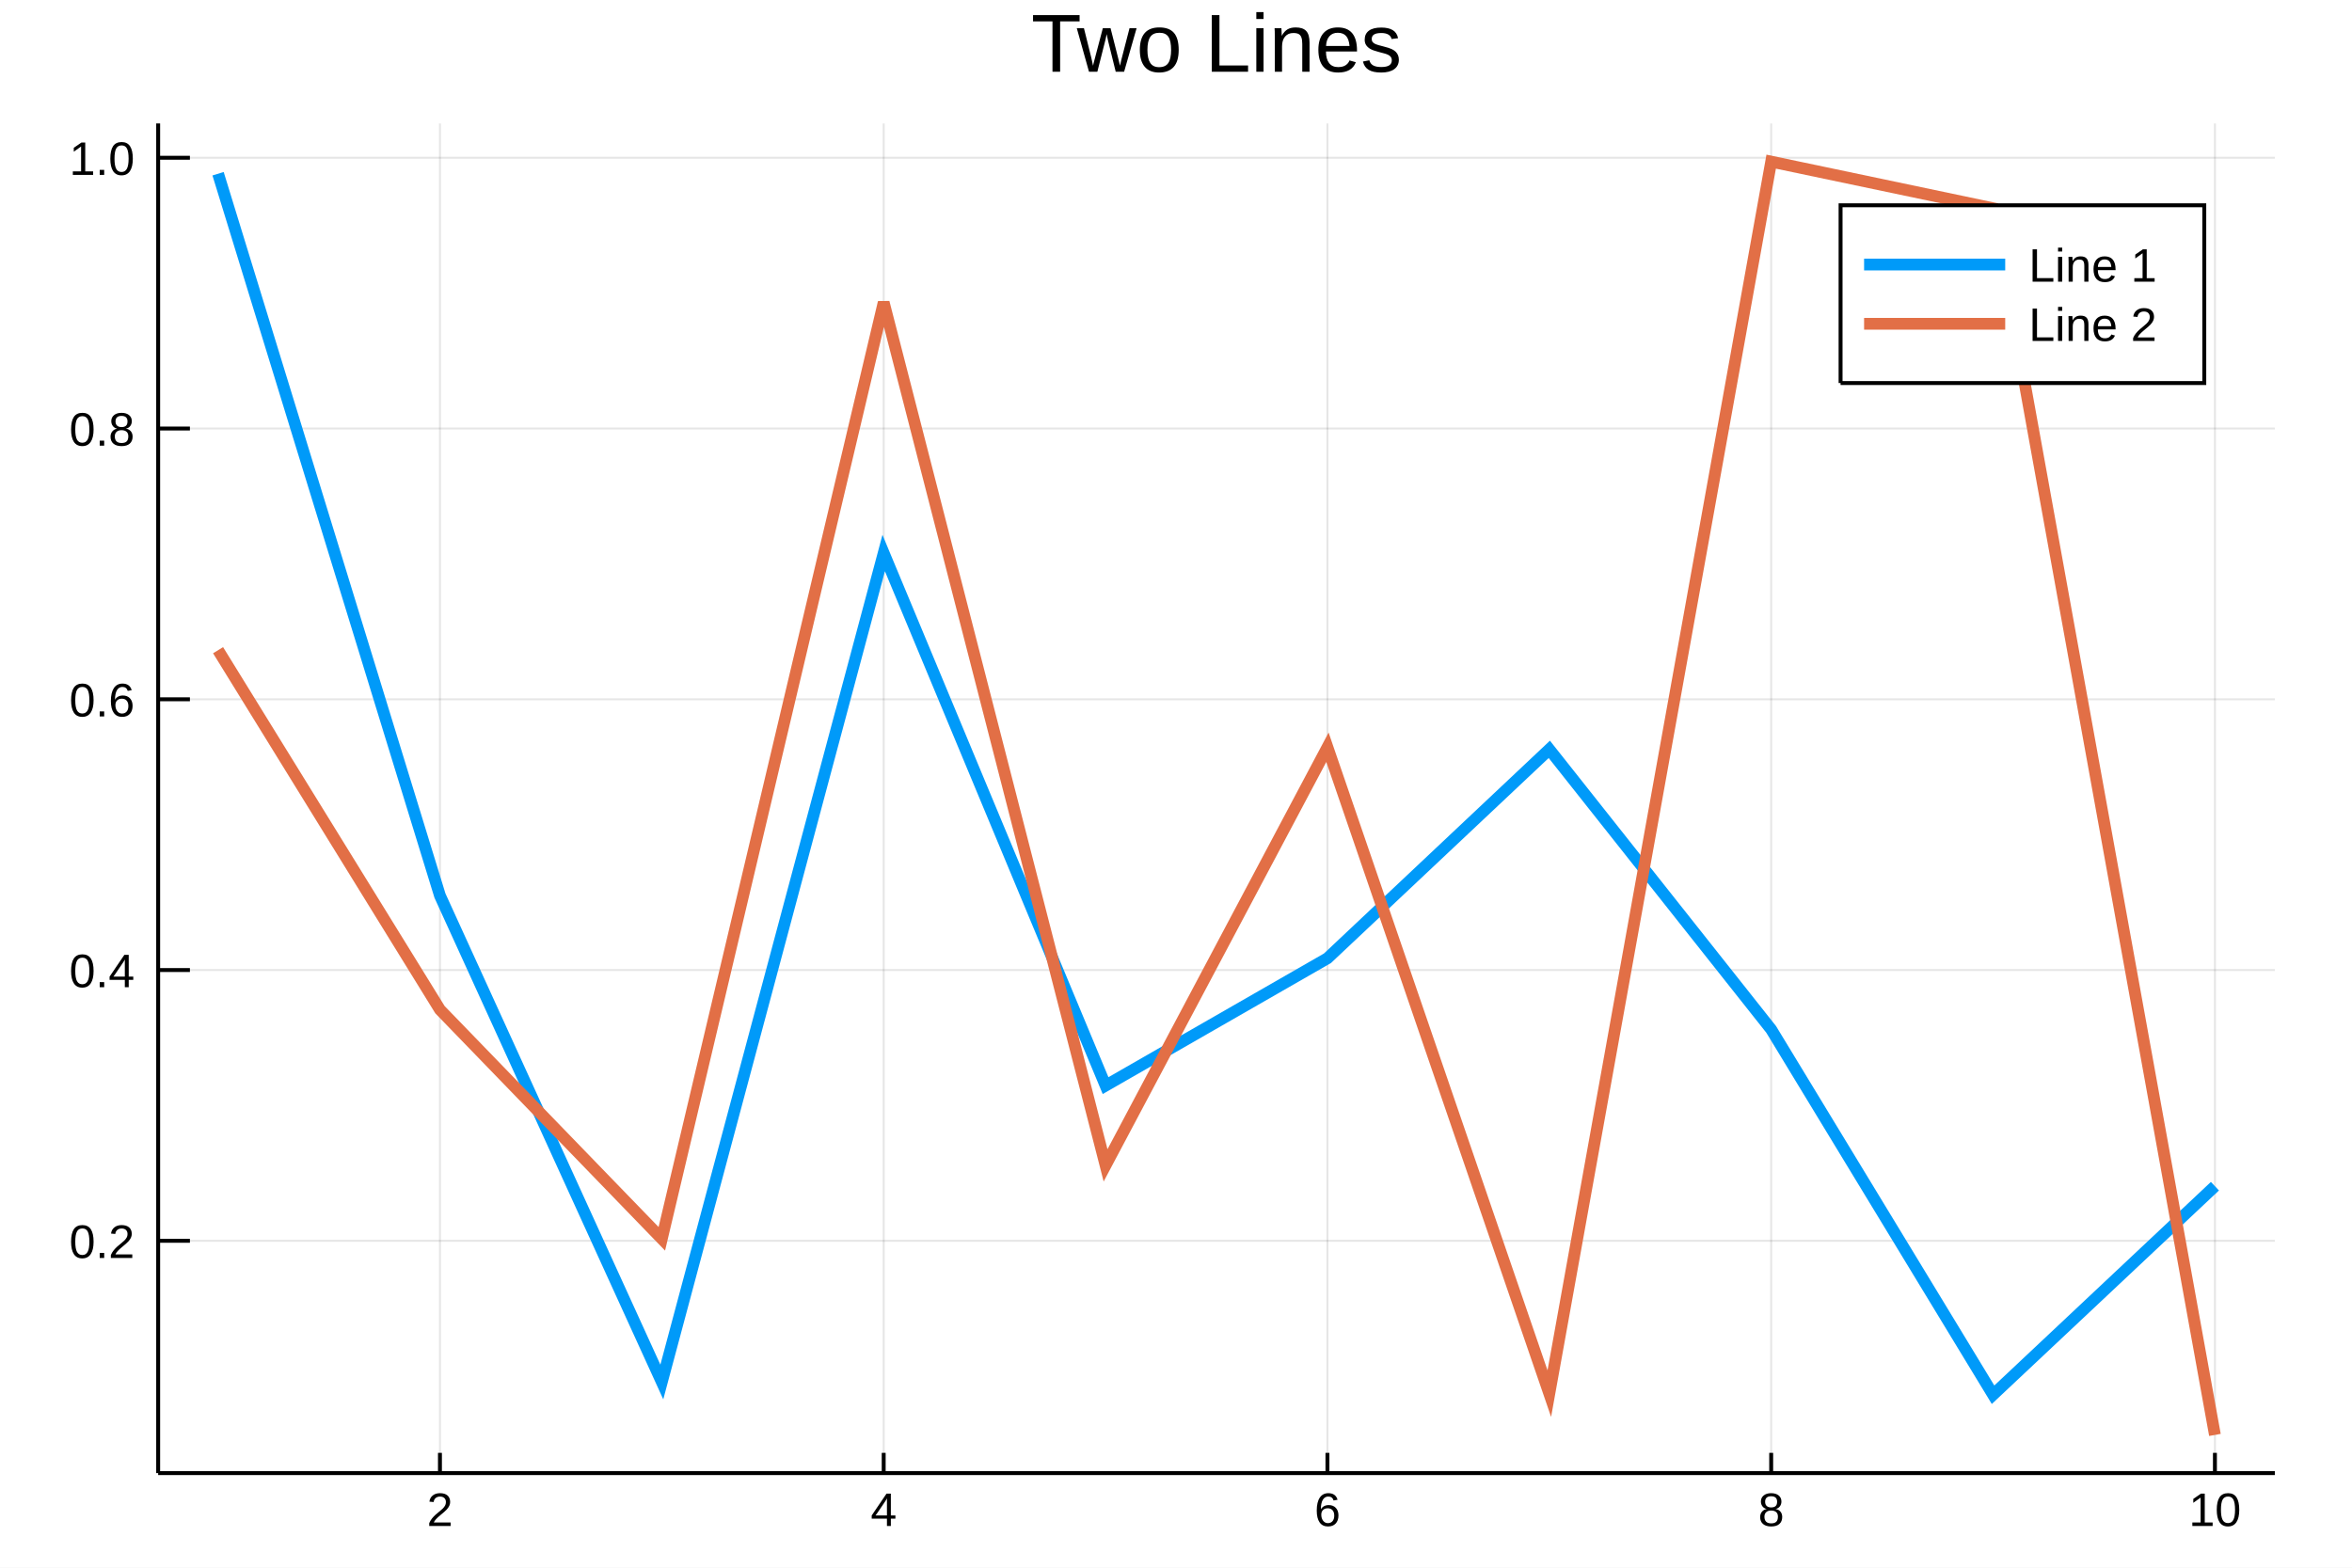
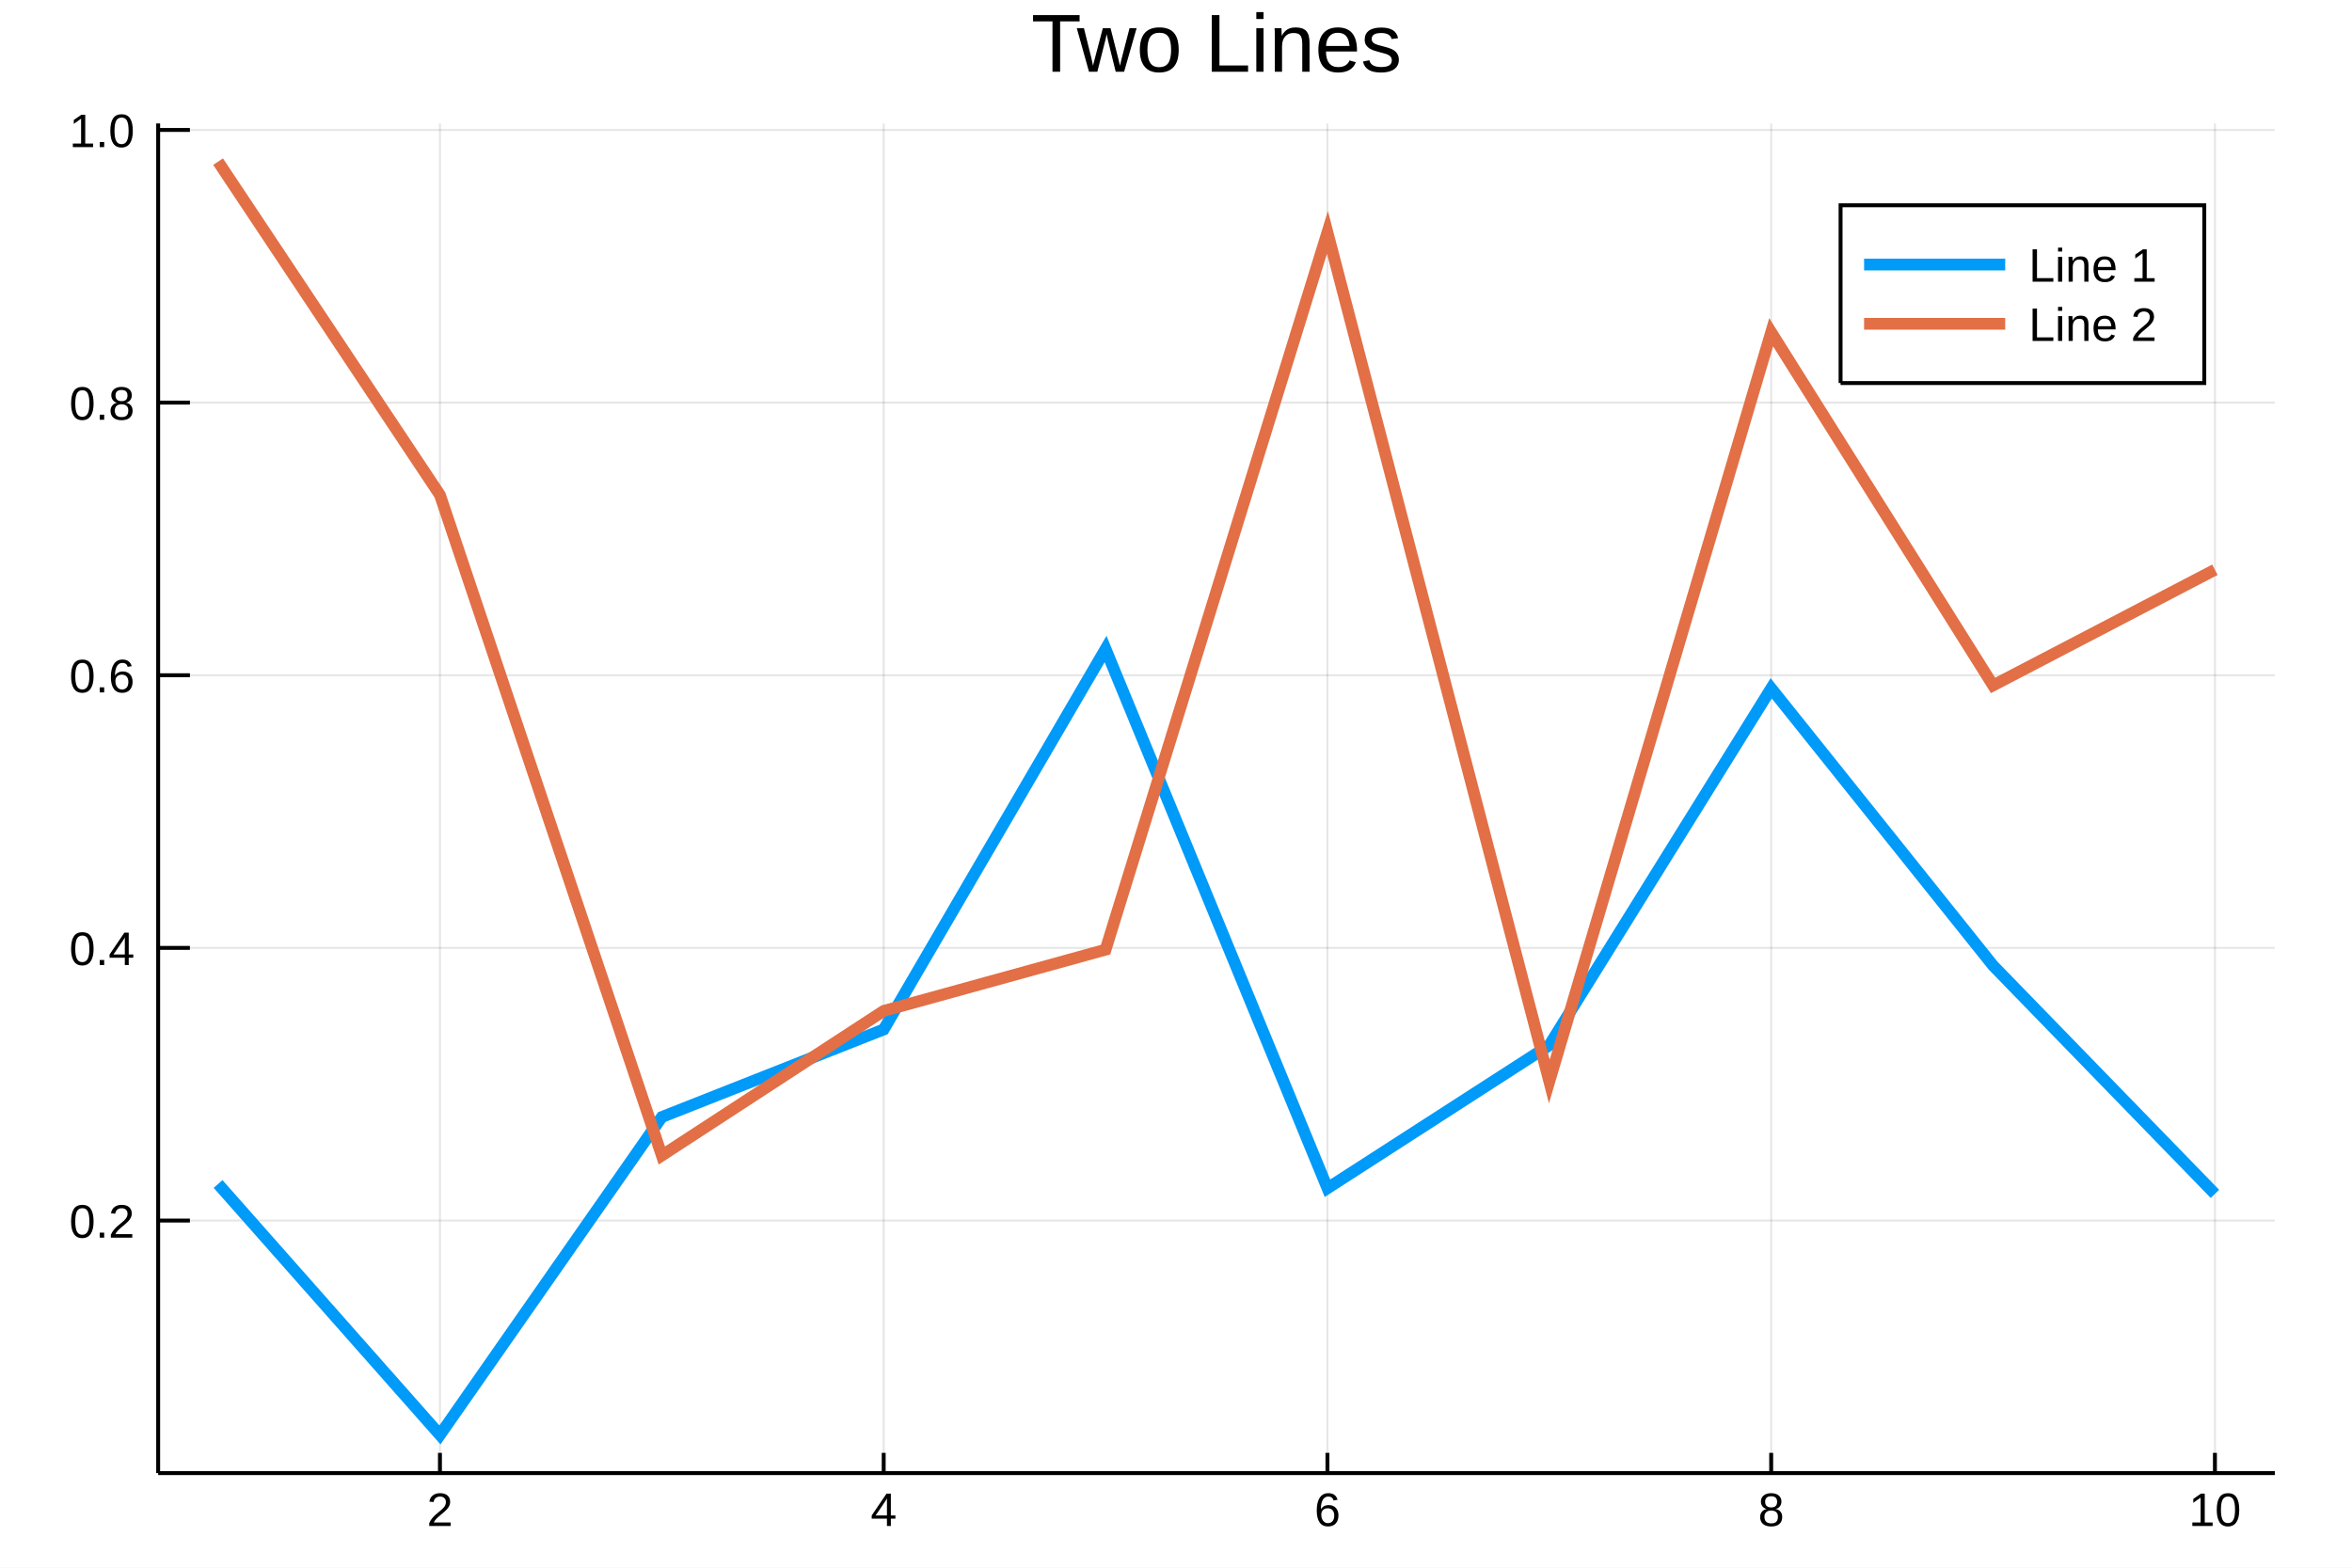
<svg xmlns="http://www.w3.org/2000/svg" width="600" height="400" viewBox="0 0 2400 1600">
  <defs>
-     <clipPath id="clip4600">
+     <clipPath id="clip1500">
      <rect x="0" y="0" width="2000" height="2000" />
    </clipPath>
  </defs>
  <defs>
-     <clipPath id="clip4601">
+     <clipPath id="clip1501">
      <rect x="0" y="0" width="2400" height="1600" />
    </clipPath>
  </defs>
-   <polygon clip-path="url(#clip4601)" points=" 0,1600 2400,1600 2400,0 0,0    " fill="#ffffff" fill-rule="evenodd" fill-opacity="1" />
+   <polygon clip-path="url(#clip1501)" points=" 0,1600 2400,1600 2400,0 0,0    " fill="#ffffff" fill-rule="evenodd" fill-opacity="1" />
  <defs>
-     <clipPath id="clip4602">
+     <clipPath id="clip1502">
      <rect x="480" y="0" width="1681" height="1600" />
    </clipPath>
  </defs>
-   <polygon clip-path="url(#clip4601)" points=" 161.394,1503.47 2321.26,1503.47 2321.26,125.984 161.394,125.984    " fill="#ffffff" fill-rule="evenodd" fill-opacity="1" />
+   <polygon clip-path="url(#clip1501)" points=" 161.394,1503.47 2321.26,1503.47 2321.26,125.984 161.394,125.984    " fill="#ffffff" fill-rule="evenodd" fill-opacity="1" />
  <defs>
-     <clipPath id="clip4603">
+     <clipPath id="clip1503">
      <rect x="161" y="125" width="2161" height="1378" />
    </clipPath>
  </defs>
-   <polyline clip-path="url(#clip4603)" style="stroke:#000000; stroke-width:2; stroke-opacity:0.1; fill:none" points="   448.923,1503.47 448.923,125.984    " />
-   <polyline clip-path="url(#clip4603)" style="stroke:#000000; stroke-width:2; stroke-opacity:0.1; fill:none" points="   901.725,1503.47 901.725,125.984    " />
-   <polyline clip-path="url(#clip4603)" style="stroke:#000000; stroke-width:2; stroke-opacity:0.1; fill:none" points="   1354.53,1503.47 1354.53,125.984    " />
-   <polyline clip-path="url(#clip4603)" style="stroke:#000000; stroke-width:2; stroke-opacity:0.1; fill:none" points="   1807.33,1503.47 1807.33,125.984    " />
-   <polyline clip-path="url(#clip4603)" style="stroke:#000000; stroke-width:2; stroke-opacity:0.1; fill:none" points="   2260.13,1503.47 2260.13,125.984    " />
-   <polyline clip-path="url(#clip4603)" style="stroke:#000000; stroke-width:2; stroke-opacity:0.1; fill:none" points="   161.394,1266.37 2321.26,1266.37    " />
-   <polyline clip-path="url(#clip4603)" style="stroke:#000000; stroke-width:2; stroke-opacity:0.1; fill:none" points="   161.394,990.033 2321.26,990.033    " />
-   <polyline clip-path="url(#clip4603)" style="stroke:#000000; stroke-width:2; stroke-opacity:0.1; fill:none" points="   161.394,713.692 2321.26,713.692    " />
-   <polyline clip-path="url(#clip4603)" style="stroke:#000000; stroke-width:2; stroke-opacity:0.1; fill:none" points="   161.394,437.35 2321.26,437.35    " />
-   <polyline clip-path="url(#clip4603)" style="stroke:#000000; stroke-width:2; stroke-opacity:0.1; fill:none" points="   161.394,161.009 2321.26,161.009    " />
-   <polyline clip-path="url(#clip4601)" style="stroke:#000000; stroke-width:4; stroke-opacity:1; fill:none" points="   161.394,1503.47 2321.26,1503.47    " />
-   <polyline clip-path="url(#clip4601)" style="stroke:#000000; stroke-width:4; stroke-opacity:1; fill:none" points="   161.394,1503.47 161.394,125.984    " />
-   <polyline clip-path="url(#clip4601)" style="stroke:#000000; stroke-width:4; stroke-opacity:1; fill:none" points="   448.923,1503.47 448.923,1482.81    " />
-   <polyline clip-path="url(#clip4601)" style="stroke:#000000; stroke-width:4; stroke-opacity:1; fill:none" points="   901.725,1503.47 901.725,1482.81    " />
-   <polyline clip-path="url(#clip4601)" style="stroke:#000000; stroke-width:4; stroke-opacity:1; fill:none" points="   1354.53,1503.47 1354.53,1482.81    " />
-   <polyline clip-path="url(#clip4601)" style="stroke:#000000; stroke-width:4; stroke-opacity:1; fill:none" points="   1807.33,1503.47 1807.33,1482.81    " />
-   <polyline clip-path="url(#clip4601)" style="stroke:#000000; stroke-width:4; stroke-opacity:1; fill:none" points="   2260.13,1503.47 2260.13,1482.81    " />
-   <polyline clip-path="url(#clip4601)" style="stroke:#000000; stroke-width:4; stroke-opacity:1; fill:none" points="   161.394,1266.37 193.792,1266.37    " />
-   <polyline clip-path="url(#clip4601)" style="stroke:#000000; stroke-width:4; stroke-opacity:1; fill:none" points="   161.394,990.033 193.792,990.033    " />
-   <polyline clip-path="url(#clip4601)" style="stroke:#000000; stroke-width:4; stroke-opacity:1; fill:none" points="   161.394,713.692 193.792,713.692    " />
-   <polyline clip-path="url(#clip4601)" style="stroke:#000000; stroke-width:4; stroke-opacity:1; fill:none" points="   161.394,437.35 193.792,437.35    " />
-   <polyline clip-path="url(#clip4601)" style="stroke:#000000; stroke-width:4; stroke-opacity:1; fill:none" points="   161.394,161.009 193.792,161.009    " />
-   <g clip-path="url(#clip4601)">
+   <polyline clip-path="url(#clip1503)" style="stroke:#000000; stroke-width:2; stroke-opacity:0.1; fill:none" points="   448.923,1503.47 448.923,125.984    " />
+   <polyline clip-path="url(#clip1503)" style="stroke:#000000; stroke-width:2; stroke-opacity:0.1; fill:none" points="   901.725,1503.47 901.725,125.984    " />
+   <polyline clip-path="url(#clip1503)" style="stroke:#000000; stroke-width:2; stroke-opacity:0.1; fill:none" points="   1354.53,1503.47 1354.53,125.984    " />
+   <polyline clip-path="url(#clip1503)" style="stroke:#000000; stroke-width:2; stroke-opacity:0.1; fill:none" points="   1807.33,1503.47 1807.33,125.984    " />
+   <polyline clip-path="url(#clip1503)" style="stroke:#000000; stroke-width:2; stroke-opacity:0.1; fill:none" points="   2260.13,1503.47 2260.13,125.984    " />
+   <polyline clip-path="url(#clip1503)" style="stroke:#000000; stroke-width:2; stroke-opacity:0.1; fill:none" points="   161.394,1245.7 2321.26,1245.7    " />
+   <polyline clip-path="url(#clip1503)" style="stroke:#000000; stroke-width:2; stroke-opacity:0.1; fill:none" points="   161.394,967.431 2321.26,967.431    " />
+   <polyline clip-path="url(#clip1503)" style="stroke:#000000; stroke-width:2; stroke-opacity:0.1; fill:none" points="   161.394,689.162 2321.26,689.162    " />
+   <polyline clip-path="url(#clip1503)" style="stroke:#000000; stroke-width:2; stroke-opacity:0.1; fill:none" points="   161.394,410.892 2321.26,410.892    " />
+   <polyline clip-path="url(#clip1503)" style="stroke:#000000; stroke-width:2; stroke-opacity:0.1; fill:none" points="   161.394,132.622 2321.26,132.622    " />
+   <polyline clip-path="url(#clip1501)" style="stroke:#000000; stroke-width:4; stroke-opacity:1; fill:none" points="   161.394,1503.47 2321.26,1503.47    " />
+   <polyline clip-path="url(#clip1501)" style="stroke:#000000; stroke-width:4; stroke-opacity:1; fill:none" points="   161.394,1503.47 161.394,125.984    " />
+   <polyline clip-path="url(#clip1501)" style="stroke:#000000; stroke-width:4; stroke-opacity:1; fill:none" points="   448.923,1503.47 448.923,1482.81    " />
+   <polyline clip-path="url(#clip1501)" style="stroke:#000000; stroke-width:4; stroke-opacity:1; fill:none" points="   901.725,1503.47 901.725,1482.81    " />
+   <polyline clip-path="url(#clip1501)" style="stroke:#000000; stroke-width:4; stroke-opacity:1; fill:none" points="   1354.53,1503.47 1354.53,1482.81    " />
+   <polyline clip-path="url(#clip1501)" style="stroke:#000000; stroke-width:4; stroke-opacity:1; fill:none" points="   1807.33,1503.47 1807.33,1482.81    " />
+   <polyline clip-path="url(#clip1501)" style="stroke:#000000; stroke-width:4; stroke-opacity:1; fill:none" points="   2260.13,1503.47 2260.13,1482.81    " />
+   <polyline clip-path="url(#clip1501)" style="stroke:#000000; stroke-width:4; stroke-opacity:1; fill:none" points="   161.394,1245.7 193.792,1245.7    " />
+   <polyline clip-path="url(#clip1501)" style="stroke:#000000; stroke-width:4; stroke-opacity:1; fill:none" points="   161.394,967.431 193.792,967.431    " />
+   <polyline clip-path="url(#clip1501)" style="stroke:#000000; stroke-width:4; stroke-opacity:1; fill:none" points="   161.394,689.162 193.792,689.162    " />
+   <polyline clip-path="url(#clip1501)" style="stroke:#000000; stroke-width:4; stroke-opacity:1; fill:none" points="   161.394,410.892 193.792,410.892    " />
+   <polyline clip-path="url(#clip1501)" style="stroke:#000000; stroke-width:4; stroke-opacity:1; fill:none" points="   161.394,132.622 193.792,132.622    " />
+   <g clip-path="url(#clip1501)">
    <text style="fill:#000000; fill-opacity:1; font-family:Arial,Helvetica Neue,Helvetica,sans-serif; font-size:48px; text-anchor:middle;" transform="rotate(0, 448.923, 1557.47)" x="448.923" y="1557.47">2</text>
  </g>
-   <g clip-path="url(#clip4601)">
+   <g clip-path="url(#clip1501)">
    <text style="fill:#000000; fill-opacity:1; font-family:Arial,Helvetica Neue,Helvetica,sans-serif; font-size:48px; text-anchor:middle;" transform="rotate(0, 901.725, 1557.47)" x="901.725" y="1557.47">4</text>
  </g>
-   <g clip-path="url(#clip4601)">
+   <g clip-path="url(#clip1501)">
    <text style="fill:#000000; fill-opacity:1; font-family:Arial,Helvetica Neue,Helvetica,sans-serif; font-size:48px; text-anchor:middle;" transform="rotate(0, 1354.53, 1557.47)" x="1354.53" y="1557.47">6</text>
  </g>
-   <g clip-path="url(#clip4601)">
+   <g clip-path="url(#clip1501)">
    <text style="fill:#000000; fill-opacity:1; font-family:Arial,Helvetica Neue,Helvetica,sans-serif; font-size:48px; text-anchor:middle;" transform="rotate(0, 1807.33, 1557.47)" x="1807.33" y="1557.47">8</text>
  </g>
-   <g clip-path="url(#clip4601)">
+   <g clip-path="url(#clip1501)">
    <text style="fill:#000000; fill-opacity:1; font-family:Arial,Helvetica Neue,Helvetica,sans-serif; font-size:48px; text-anchor:middle;" transform="rotate(0, 2260.13, 1557.47)" x="2260.13" y="1557.47">10</text>
  </g>
-   <g clip-path="url(#clip4601)">
-     <text style="fill:#000000; fill-opacity:1; font-family:Arial,Helvetica Neue,Helvetica,sans-serif; font-size:48px; text-anchor:end;" transform="rotate(0, 137.394, 1283.87)" x="137.394" y="1283.87">0.2</text>
+   <g clip-path="url(#clip1501)">
+     <text style="fill:#000000; fill-opacity:1; font-family:Arial,Helvetica Neue,Helvetica,sans-serif; font-size:48px; text-anchor:end;" transform="rotate(0, 137.394, 1263.2)" x="137.394" y="1263.2">0.2</text>
  </g>
-   <g clip-path="url(#clip4601)">
-     <text style="fill:#000000; fill-opacity:1; font-family:Arial,Helvetica Neue,Helvetica,sans-serif; font-size:48px; text-anchor:end;" transform="rotate(0, 137.394, 1007.53)" x="137.394" y="1007.53">0.4</text>
+   <g clip-path="url(#clip1501)">
+     <text style="fill:#000000; fill-opacity:1; font-family:Arial,Helvetica Neue,Helvetica,sans-serif; font-size:48px; text-anchor:end;" transform="rotate(0, 137.394, 984.931)" x="137.394" y="984.931">0.4</text>
  </g>
-   <g clip-path="url(#clip4601)">
-     <text style="fill:#000000; fill-opacity:1; font-family:Arial,Helvetica Neue,Helvetica,sans-serif; font-size:48px; text-anchor:end;" transform="rotate(0, 137.394, 731.192)" x="137.394" y="731.192">0.6</text>
+   <g clip-path="url(#clip1501)">
+     <text style="fill:#000000; fill-opacity:1; font-family:Arial,Helvetica Neue,Helvetica,sans-serif; font-size:48px; text-anchor:end;" transform="rotate(0, 137.394, 706.662)" x="137.394" y="706.662">0.6</text>
  </g>
-   <g clip-path="url(#clip4601)">
-     <text style="fill:#000000; fill-opacity:1; font-family:Arial,Helvetica Neue,Helvetica,sans-serif; font-size:48px; text-anchor:end;" transform="rotate(0, 137.394, 454.85)" x="137.394" y="454.85">0.8</text>
+   <g clip-path="url(#clip1501)">
+     <text style="fill:#000000; fill-opacity:1; font-family:Arial,Helvetica Neue,Helvetica,sans-serif; font-size:48px; text-anchor:end;" transform="rotate(0, 137.394, 428.392)" x="137.394" y="428.392">0.8</text>
  </g>
-   <g clip-path="url(#clip4601)">
-     <text style="fill:#000000; fill-opacity:1; font-family:Arial,Helvetica Neue,Helvetica,sans-serif; font-size:48px; text-anchor:end;" transform="rotate(0, 137.394, 178.509)" x="137.394" y="178.509">1.0</text>
+   <g clip-path="url(#clip1501)">
+     <text style="fill:#000000; fill-opacity:1; font-family:Arial,Helvetica Neue,Helvetica,sans-serif; font-size:48px; text-anchor:end;" transform="rotate(0, 137.394, 150.122)" x="137.394" y="150.122">1.0</text>
  </g>
-   <g clip-path="url(#clip4601)">
+   <g clip-path="url(#clip1501)">
    <text style="fill:#000000; fill-opacity:1; font-family:Arial,Helvetica Neue,Helvetica,sans-serif; font-size:84px; text-anchor:middle;" transform="rotate(0, 1241.33, 73.2)" x="1241.33" y="73.2">Two Lines</text>
  </g>
-   <polyline clip-path="url(#clip4603)" style="stroke:#009af9; stroke-width:12; stroke-opacity:1; fill:none" points="   222.522,177.303 448.923,914.057 675.324,1410.49 901.725,564.441 1128.13,1107.99 1354.53,978.035 1580.93,764.793 1807.33,1050.64 2033.73,1423.49 2260.13,1210.65       " />
-   <polyline clip-path="url(#clip4603)" style="stroke:#e26f46; stroke-width:12; stroke-opacity:1; fill:none" points="   222.522,663.596 448.923,1030.47 675.324,1264.34 901.725,308.624 1128.13,1189.38 1354.53,762.662 1580.93,1422.36 1807.33,164.97 2033.73,212.558 2260.13,1464.49       " />
-   <polygon clip-path="url(#clip4601)" points=" 1878.14,390.944 2249.26,390.944 2249.26,209.504 1878.14,209.504    " fill="#ffffff" fill-rule="evenodd" fill-opacity="1" />
-   <polyline clip-path="url(#clip4601)" style="stroke:#000000; stroke-width:4; stroke-opacity:1; fill:none" points="   1878.14,390.944 2249.26,390.944 2249.26,209.504 1878.14,209.504 1878.14,390.944    " />
-   <polyline clip-path="url(#clip4601)" style="stroke:#009af9; stroke-width:12; stroke-opacity:1; fill:none" points="   1902.14,269.984 2046.14,269.984    " />
-   <g clip-path="url(#clip4601)">
+   <polyline clip-path="url(#clip1503)" style="stroke:#009af9; stroke-width:12; stroke-opacity:1; fill:none" points="   222.522,1208.38 448.923,1464.49 675.324,1140.05 901.725,1050.66 1128.13,662.389 1354.53,1212.72 1580.93,1066.78 1807.33,702.528 2033.73,985.46 2260.13,1218.48       " />
+   <polyline clip-path="url(#clip1503)" style="stroke:#e26f46; stroke-width:12; stroke-opacity:1; fill:none" points="   222.522,164.97 448.923,505.17 675.324,1179.32 901.725,1031.74 1128.13,969.234 1354.53,237.181 1580.93,1103.74 1807.33,339.081 2033.73,699.538 2260.13,581.498       " />
+   <polygon clip-path="url(#clip1501)" points=" 1878.14,390.944 2249.26,390.944 2249.26,209.504 1878.14,209.504    " fill="#ffffff" fill-rule="evenodd" fill-opacity="1" />
+   <polyline clip-path="url(#clip1501)" style="stroke:#000000; stroke-width:4; stroke-opacity:1; fill:none" points="   1878.14,390.944 2249.26,390.944 2249.26,209.504 1878.14,209.504 1878.14,390.944    " />
+   <polyline clip-path="url(#clip1501)" style="stroke:#009af9; stroke-width:12; stroke-opacity:1; fill:none" points="   1902.14,269.984 2046.14,269.984    " />
+   <g clip-path="url(#clip1501)">
    <text style="fill:#000000; fill-opacity:1; font-family:Arial,Helvetica Neue,Helvetica,sans-serif; font-size:48px; text-anchor:start;" transform="rotate(0, 2070.14, 287.484)" x="2070.14" y="287.484">Line 1</text>
  </g>
-   <polyline clip-path="url(#clip4601)" style="stroke:#e26f46; stroke-width:12; stroke-opacity:1; fill:none" points="   1902.14,330.464 2046.14,330.464    " />
-   <g clip-path="url(#clip4601)">
+   <polyline clip-path="url(#clip1501)" style="stroke:#e26f46; stroke-width:12; stroke-opacity:1; fill:none" points="   1902.14,330.464 2046.14,330.464    " />
+   <g clip-path="url(#clip1501)">
    <text style="fill:#000000; fill-opacity:1; font-family:Arial,Helvetica Neue,Helvetica,sans-serif; font-size:48px; text-anchor:start;" transform="rotate(0, 2070.14, 347.964)" x="2070.14" y="347.964">Line 2</text>
  </g>
</svg>
